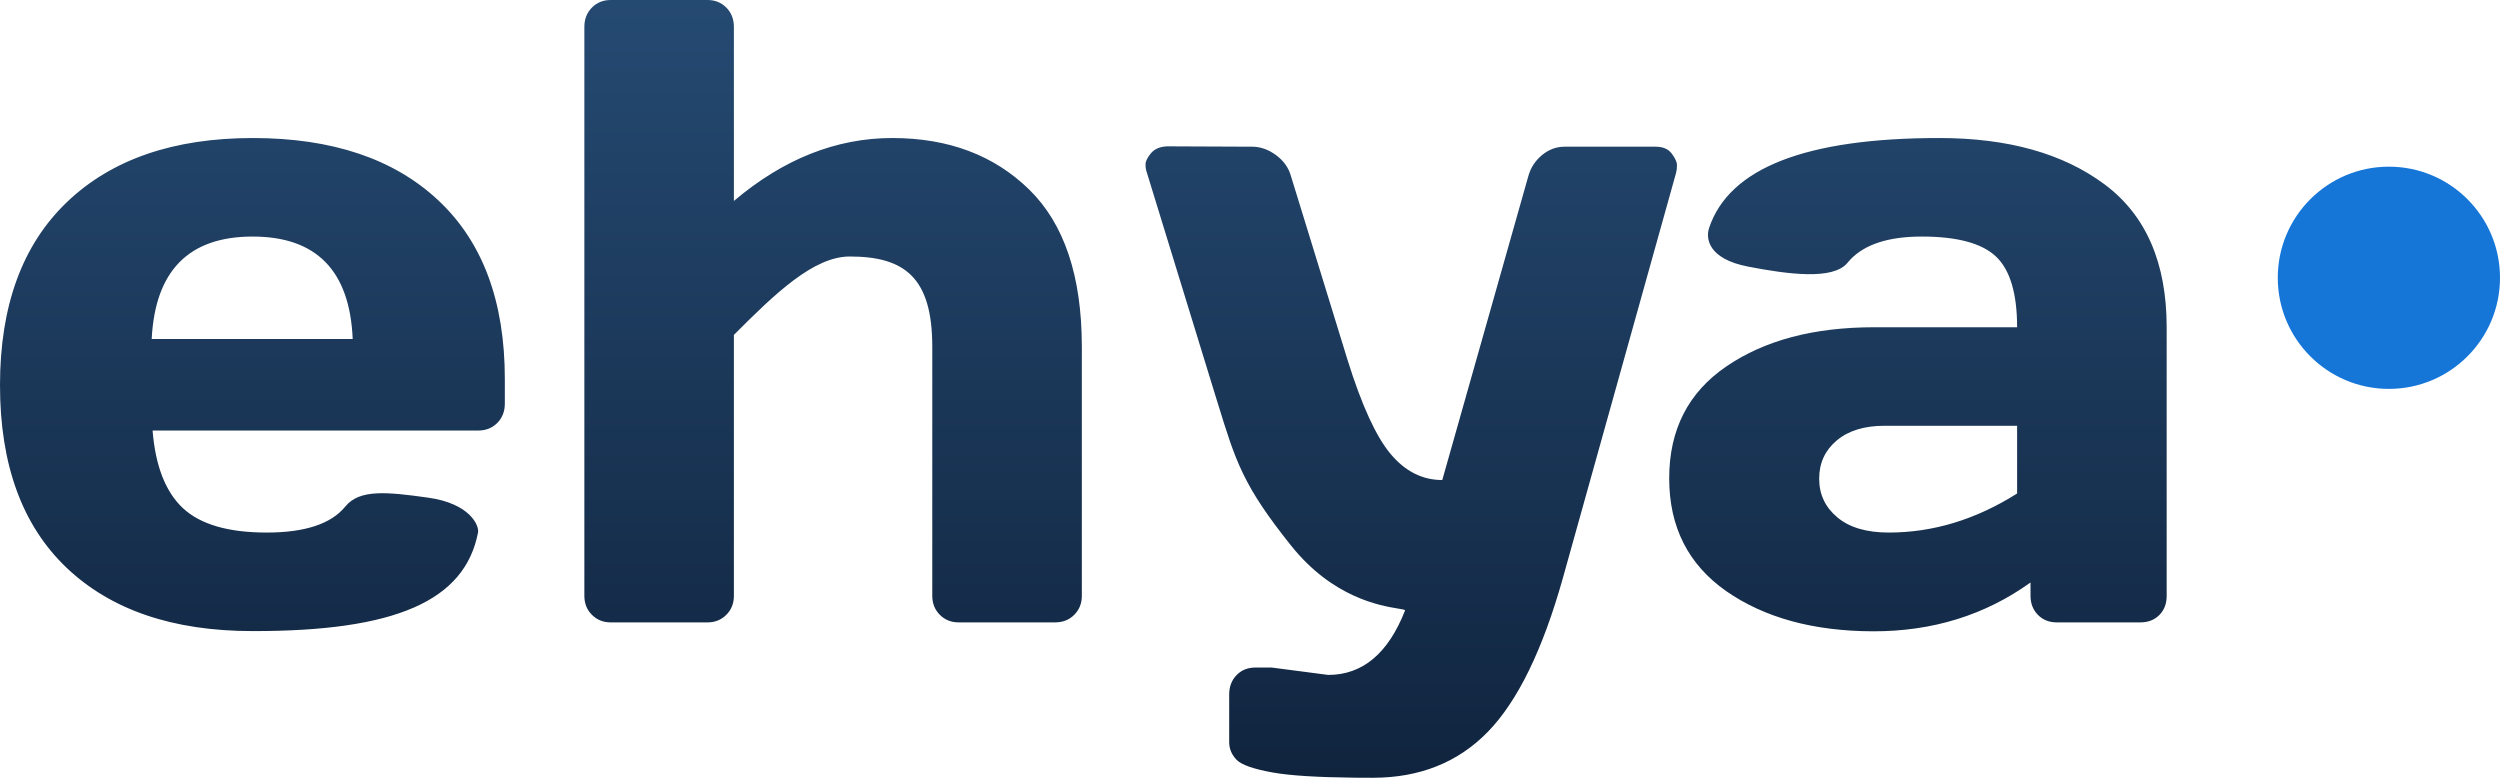
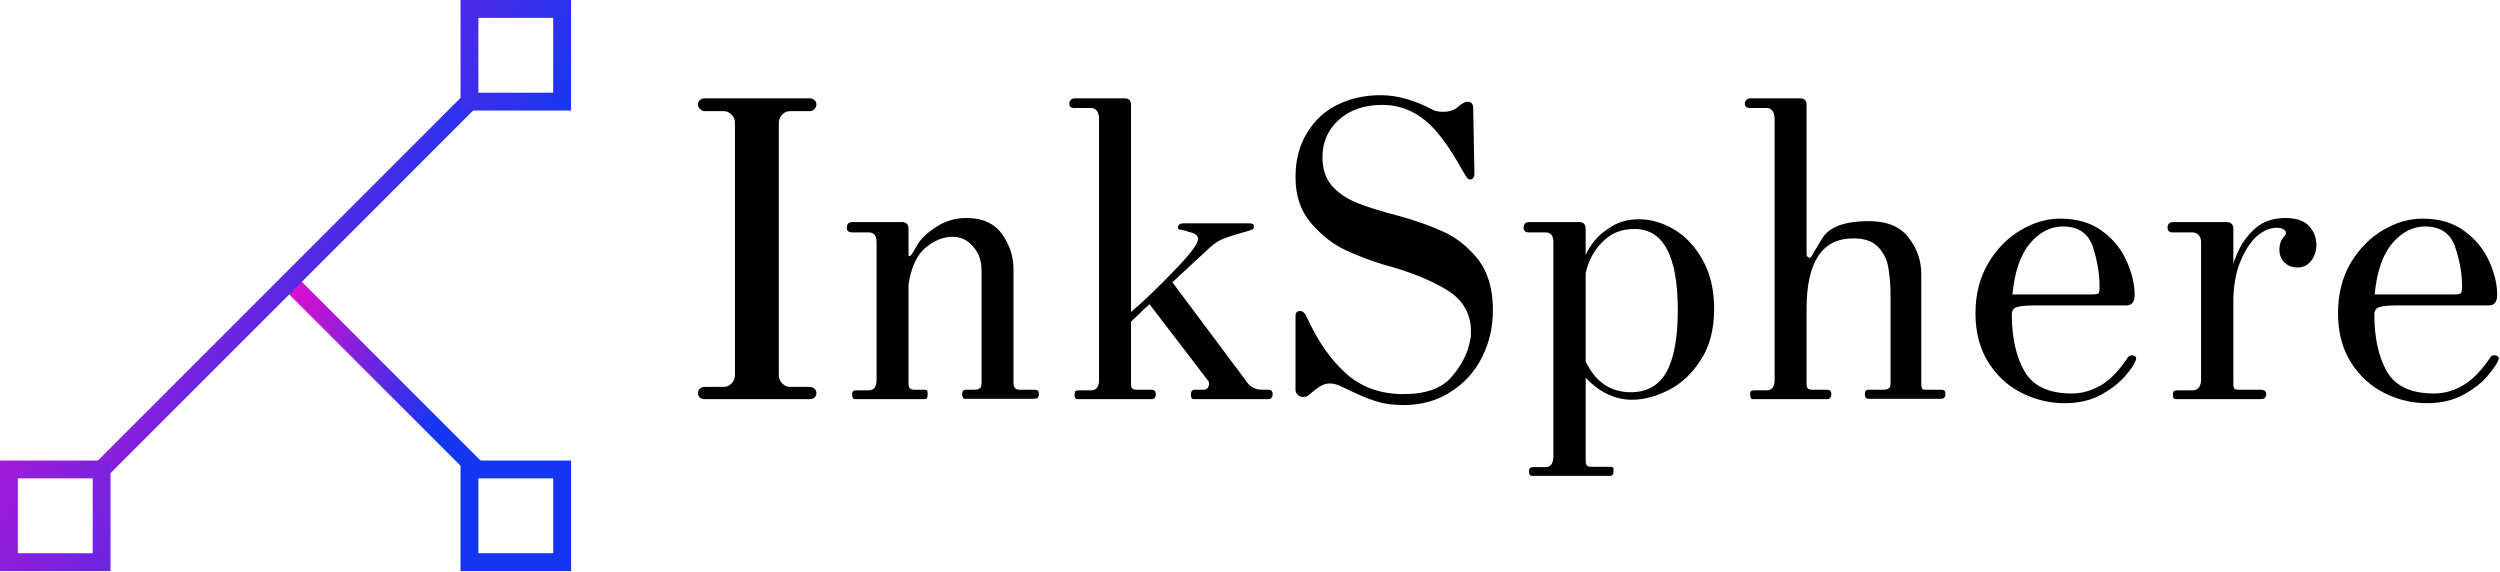
- <svg xmlns="http://www.w3.org/2000/svg" width="90" height="28" viewBox="0 0 90 28" fill="none">
-   <path fill-rule="evenodd" clip-rule="evenodd" d="M21.037 0.969V21.453C21.037 21.724 21.127 21.951 21.309 22.133C21.49 22.315 21.716 22.406 21.986 22.406H25.471C25.741 22.406 25.966 22.315 26.148 22.133C26.329 21.951 26.42 21.724 26.42 21.453V12.056C27.904 10.566 29.293 9.234 30.59 9.234C32.571 9.234 33.562 9.995 33.562 12.484V21.453C33.562 21.724 33.653 21.951 33.834 22.133C34.016 22.315 34.241 22.406 34.511 22.406H37.981C38.261 22.406 38.492 22.315 38.673 22.133C38.855 21.951 38.946 21.724 38.946 21.453V12.484C38.946 9.943 38.313 8.055 37.047 6.82C35.782 5.586 34.14 4.969 32.123 4.969C30.105 4.969 28.204 5.724 26.42 7.234V0.969C26.42 0.687 26.329 0.456 26.148 0.273C25.966 0.091 25.741 0 25.471 0H21.986C21.716 0 21.49 0.091 21.309 0.273C21.127 0.456 21.037 0.687 21.037 0.969ZM2.396 20.438C0.799 18.917 0 16.727 0 13.867C0 11.008 0.804 8.81 2.412 7.273C4.02 5.737 6.25 4.969 9.102 4.969C11.955 4.969 14.18 5.716 15.777 7.211C17.375 8.706 18.174 10.849 18.174 13.641V14.531C18.174 14.812 18.083 15.044 17.901 15.227C17.72 15.409 17.489 15.5 17.209 15.5H5.493C5.596 16.781 5.962 17.713 6.589 18.297C7.217 18.88 8.221 19.172 9.6 19.172C10.98 19.172 11.924 18.859 12.432 18.234C12.94 17.609 13.914 17.705 15.416 17.916C16.919 18.126 17.258 18.921 17.209 19.172C16.732 21.633 14.236 22.728 9.087 22.719C6.224 22.719 3.994 21.958 2.396 20.438ZM5.461 12.203H12.697C12.593 9.745 11.392 8.516 9.095 8.516C6.797 8.516 5.586 9.745 5.461 12.203ZM45.776 24.031L47.815 24.297C49.053 24.297 49.975 23.524 50.581 21.979C50.592 21.951 50.503 21.937 50.339 21.91C49.712 21.808 47.984 21.527 46.476 19.638C44.748 17.473 44.491 16.637 43.822 14.458L43.821 14.457C43.754 14.237 43.682 14.003 43.604 13.753L41.285 6.206C41.254 6.122 41.239 6.026 41.239 5.917C41.239 5.807 41.304 5.675 41.433 5.518C41.563 5.362 41.757 5.279 42.017 5.268L45.076 5.281C45.377 5.281 45.665 5.383 45.94 5.586C46.214 5.789 46.393 6.042 46.476 6.344L48.515 12.969C49.023 14.594 49.539 15.719 50.063 16.344C50.587 16.969 51.206 17.281 51.922 17.281L55.019 6.344C55.102 6.042 55.265 5.789 55.509 5.586C55.752 5.383 56.025 5.281 56.326 5.281H59.609C59.868 5.281 60.06 5.365 60.184 5.531C60.309 5.698 60.371 5.836 60.371 5.945C60.371 6.055 60.361 6.146 60.34 6.219L56.263 20.812C55.537 23.396 54.637 25.24 53.564 26.344C52.49 27.448 51.108 28 49.417 28L48.767 27.997C47.416 27.982 46.438 27.921 45.831 27.812C45.13 27.688 44.692 27.534 44.516 27.352C44.34 27.169 44.251 26.958 44.251 26.719V25C44.251 24.719 44.34 24.487 44.516 24.305C44.692 24.122 44.92 24.031 45.2 24.031H45.776ZM62.145 21.281C60.776 20.323 60.091 18.969 60.091 17.219C60.091 15.469 60.778 14.125 62.153 13.188C63.527 12.25 65.298 11.781 67.466 11.781H72.616C72.616 10.562 72.362 9.714 71.854 9.234C71.346 8.755 70.456 8.516 69.186 8.516C67.999 8.516 67.143 8.79 66.617 9.339L66.509 9.461C65.996 10.091 64.379 9.877 62.937 9.599C61.493 9.321 61.4 8.585 61.529 8.202C62.253 6.046 65.016 4.969 69.816 4.969C72.284 4.969 74.266 5.523 75.759 6.633C77.253 7.742 78 9.458 78 11.781V21.453C78 21.734 77.912 21.963 77.736 22.141C77.559 22.318 77.331 22.406 77.051 22.406H74.048C73.768 22.406 73.54 22.315 73.363 22.133C73.187 21.951 73.099 21.724 73.099 21.453V20.969C71.46 22.146 69.569 22.732 67.427 22.727C65.285 22.721 63.524 22.24 62.145 21.281ZM67.84 15.328H72.616V17.766C71.133 18.703 69.593 19.172 67.995 19.172C67.197 19.172 66.579 18.99 66.144 18.625C65.708 18.26 65.49 17.797 65.49 17.234C65.49 16.672 65.7 16.213 66.12 15.859C66.54 15.505 67.114 15.328 67.84 15.328Z" fill="url(#paint0_linear_8_2154)" />
-   <circle cx="86" cy="10" r="4" fill="#1576D8" />
-   <defs>
-     <linearGradient id="paint0_linear_8_2154" x1="0" y1="0" x2="0" y2="28" gradientUnits="userSpaceOnUse">
-       <stop stop-color="#254A72" />
-       <stop offset="1" stop-color="#10243E" />
+ <svg xmlns="http://www.w3.org/2000/svg" data-v-423bf9ae="" viewBox="0 0 394 90" class="iconLeft">
+   <g data-v-423bf9ae="" id="2c872f65-6195-41a3-b86e-a288cc422095" fill="#000000" transform="matrix(4.938272,0,0,4.938272,107.5309,-6.28395)">
+     <path d="M0.71 14.01Q0.62 14.01 0.56 13.96Q0.50 13.90 0.50 13.82L0.50 13.82Q0.50 13.73 0.56 13.68Q0.62 13.62 0.71 13.62L0.71 13.62L1.32 13.62Q1.47 13.62 1.57 13.51Q1.68 13.40 1.68 13.24L1.68 13.24L1.68 5.19Q1.68 5.04 1.57 4.93Q1.47 4.82 1.32 4.82L1.32 4.82L0.71 4.82Q0.63 4.82 0.57 4.75Q0.50 4.69 0.50 4.61L0.50 4.61Q0.50 4.52 0.56 4.47Q0.62 4.41 0.71 4.41L0.71 4.41L4.07 4.41Q4.16 4.41 4.22 4.47Q4.28 4.52 4.28 4.61L4.28 4.61Q4.28 4.68 4.22 4.75Q4.16 4.82 4.07 4.82L4.07 4.82L3.44 4.82Q3.29 4.82 3.19 4.93Q3.08 5.04 3.08 5.19L3.08 5.19L3.08 13.24Q3.08 13.40 3.19 13.51Q3.30 13.62 3.44 13.62L3.44 13.62L4.07 13.62Q4.16 13.62 4.22 13.68Q4.28 13.73 4.28 13.82L4.28 13.82Q4.28 13.90 4.22 13.96Q4.16 14.01 4.07 14.01L4.07 14.01L0.71 14.01ZM5.52 14.01Q5.46 14.01 5.44 13.97Q5.42 13.93 5.42 13.85L5.42 13.85Q5.42 13.78 5.45 13.76Q5.47 13.73 5.56 13.73L5.56 13.73L5.95 13.73Q6.08 13.73 6.14 13.64Q6.20 13.54 6.20 13.41L6.20 13.41L6.20 9.00Q6.20 8.69 5.95 8.69L5.95 8.69L5.42 8.69Q5.25 8.69 5.25 8.54L5.25 8.54Q5.25 8.36 5.43 8.36L5.43 8.36L7.01 8.36Q7.22 8.36 7.22 8.58L7.22 8.58L7.22 9.42Q7.25 9.49 7.32 9.39L7.32 9.39Q7.34 9.37 7.51 9.07Q7.69 8.78 8.11 8.51Q8.54 8.23 9.07 8.23L9.07 8.23Q9.84 8.23 10.21 8.75Q10.57 9.27 10.57 9.86L10.57 9.86L10.57 13.48Q10.57 13.71 10.75 13.71L10.75 13.71L11.21 13.71Q11.30 13.71 11.34 13.73Q11.38 13.76 11.38 13.85L11.38 13.85Q11.38 13.93 11.34 13.97Q11.30 14.00 11.21 14.00L11.21 14.00L9.03 14.00Q8.93 14.00 8.93 13.85L8.93 13.85Q8.93 13.78 8.96 13.74Q8.99 13.71 9.07 13.71L9.07 13.71L9.31 13.71Q9.45 13.71 9.50 13.66Q9.55 13.62 9.55 13.48L9.55 13.48L9.55 9.90Q9.55 9.44 9.28 9.14Q9.02 8.83 8.62 8.83L8.62 8.83Q8.18 8.83 7.76 9.18Q7.35 9.52 7.22 10.35L7.22 10.35L7.22 13.51Q7.22 13.64 7.27 13.67Q7.31 13.71 7.41 13.71L7.41 13.71L7.71 13.71Q7.78 13.71 7.81 13.73Q7.83 13.76 7.83 13.85L7.83 13.85Q7.83 13.94 7.81 13.98Q7.78 14.01 7.71 14.01L7.71 14.01L5.52 14.01ZM12.61 14.01Q12.52 14.01 12.52 13.87L12.52 13.87Q12.52 13.79 12.54 13.76Q12.57 13.73 12.66 13.73L12.66 13.73L13.05 13.73Q13.17 13.73 13.24 13.64Q13.30 13.54 13.30 13.41L13.30 13.41L13.30 5.07Q13.30 4.90 13.23 4.81Q13.16 4.72 13.05 4.72L13.05 4.72L12.52 4.72Q12.35 4.72 12.35 4.58L12.35 4.58Q12.35 4.51 12.40 4.46Q12.45 4.41 12.53 4.41L12.53 4.41L14.11 4.41Q14.32 4.41 14.32 4.62L14.32 4.62L14.32 11.23Q14.90 10.74 15.68 9.93Q16.46 9.13 16.46 8.90L16.46 8.90Q16.46 8.75 16.23 8.69Q15.99 8.62 15.96 8.61L15.96 8.61Q15.93 8.61 15.88 8.60Q15.82 8.60 15.82 8.54L15.82 8.54Q15.82 8.40 16.00 8.40L16.00 8.40L18.07 8.40Q18.17 8.40 18.21 8.42Q18.24 8.44 18.24 8.51L18.24 8.51Q18.24 8.57 18.20 8.59Q18.16 8.61 18.07 8.64L18.07 8.64Q17.56 8.78 17.30 8.88Q17.05 8.97 16.84 9.17L16.84 9.17L15.64 10.28L18.03 13.48Q18.19 13.71 18.52 13.71L18.52 13.71L18.70 13.71Q18.84 13.71 18.84 13.85L18.84 13.85Q18.84 14.01 18.70 14.01L18.70 14.01L16.32 14.01Q16.23 14.01 16.23 13.87L16.23 13.87Q16.23 13.71 16.35 13.71L16.35 13.71L16.62 13.71Q16.72 13.71 16.77 13.65Q16.81 13.59 16.81 13.52L16.81 13.52Q16.81 13.45 16.77 13.41L16.77 13.41L14.91 10.98Q14.70 11.17 14.56 11.31Q14.42 11.45 14.32 11.54L14.32 11.54L14.32 13.51Q14.32 13.64 14.36 13.67Q14.41 13.71 14.50 13.71L14.50 13.71L14.97 13.71Q15.11 13.71 15.11 13.85L15.11 13.85Q15.11 14.01 14.97 14.01L14.97 14.01L12.61 14.01ZM23.02 14.20Q22.51 14.20 22.14 14.08Q21.77 13.96 21.29 13.73L21.29 13.73Q21.11 13.64 20.95 13.57Q20.79 13.51 20.66 13.51L20.66 13.51Q20.51 13.51 20.36 13.60Q20.22 13.69 20.10 13.79Q19.98 13.89 19.94 13.92L19.94 13.92Q19.89 13.94 19.81 13.94L19.81 13.94Q19.71 13.94 19.64 13.87Q19.57 13.80 19.57 13.71L19.57 13.71L19.57 11.35Q19.57 11.20 19.71 11.20L19.71 11.20Q19.84 11.20 19.91 11.35L19.91 11.35Q20.44 12.53 21.18 13.19Q21.91 13.85 23.02 13.85L23.02 13.85Q24.09 13.85 24.56 13.29Q25.03 12.74 25.14 12.15L25.14 12.15Q25.17 12.04 25.17 11.86L25.17 11.86Q25.17 10.99 24.39 10.52Q23.62 10.05 22.39 9.72L22.39 9.72Q21.73 9.52 21.16 9.25Q20.59 8.99 20.08 8.41Q19.57 7.83 19.57 6.93L19.57 6.93Q19.57 6.10 19.94 5.51Q20.30 4.91 20.92 4.61Q21.53 4.31 22.29 4.31L22.29 4.31Q23.09 4.31 24.00 4.80L24.00 4.80Q24.11 4.84 24.29 4.84L24.29 4.84Q24.60 4.84 24.78 4.66L24.78 4.66Q24.86 4.59 24.93 4.56Q24.99 4.52 25.06 4.52L25.06 4.52Q25.24 4.52 25.24 4.72L25.24 4.72L25.28 6.78Q25.28 7.00 25.14 7.00L25.14 7.00Q25.09 7.00 25.04 6.94Q24.99 6.87 24.92 6.75L24.92 6.75Q24.25 5.54 23.70 5.11L23.70 5.11Q23.10 4.62 22.34 4.62L22.34 4.62Q21.49 4.62 20.96 5.09Q20.43 5.56 20.43 6.29L20.43 6.29Q20.43 6.85 20.73 7.20Q21.04 7.55 21.54 7.75Q22.04 7.95 22.82 8.15L22.82 8.15Q23.63 8.37 24.25 8.65Q24.88 8.92 25.38 9.53Q25.87 10.15 25.87 11.17L25.87 11.17Q25.87 11.98 25.52 12.68Q25.17 13.37 24.52 13.78Q23.87 14.20 23.02 14.20L23.02 14.20ZM27.12 16.46Q27.02 16.46 27.02 16.31L27.02 16.31Q27.02 16.18 27.16 16.18L27.16 16.18L27.55 16.18Q27.68 16.18 27.74 16.09Q27.80 15.99 27.80 15.83L27.80 15.83L27.80 9.00Q27.80 8.69 27.55 8.69L27.55 8.69L27.02 8.69Q26.85 8.69 26.85 8.54L26.85 8.54Q26.85 8.36 27.03 8.36L27.03 8.36L28.62 8.36Q28.83 8.36 28.83 8.58L28.83 8.58L28.83 9.41Q28.90 9.23 29.11 8.96Q29.33 8.69 29.69 8.48Q30.06 8.27 30.53 8.27L30.53 8.27Q31.11 8.27 31.66 8.60Q32.21 8.93 32.57 9.58Q32.93 10.23 32.93 11.13L32.93 11.13Q32.93 12.10 32.51 12.75Q32.09 13.41 31.48 13.72Q30.87 14.03 30.31 14.03L30.31 14.03Q29.50 14.03 28.83 13.33L28.83 13.33L28.83 15.96Q28.83 16.09 28.87 16.13Q28.91 16.17 29.01 16.17L29.01 16.17L29.61 16.17Q29.69 16.17 29.71 16.20Q29.72 16.23 29.72 16.31L29.72 16.31Q29.72 16.46 29.61 16.46L29.61 16.46L27.12 16.46ZM30.27 13.79Q31.05 13.79 31.41 13.14Q31.77 12.49 31.77 11.17L31.77 11.17Q31.77 9.86 31.42 9.22Q31.08 8.58 30.38 8.58L30.38 8.58Q29.76 8.58 29.36 9.00Q28.95 9.41 28.83 10.00L28.83 10.00L28.83 12.81Q29.30 13.79 30.27 13.79L30.27 13.79ZM34.17 14.01Q34.12 14.01 34.10 13.97Q34.08 13.93 34.08 13.85L34.08 13.85Q34.08 13.78 34.10 13.76Q34.13 13.73 34.22 13.73L34.22 13.73L34.61 13.73Q34.73 13.73 34.80 13.64Q34.86 13.54 34.86 13.41L34.86 13.41L34.86 5.07Q34.86 4.90 34.79 4.81Q34.72 4.72 34.61 4.72L34.61 4.72L34.08 4.72Q33.91 4.72 33.91 4.58L33.91 4.58Q33.91 4.51 33.96 4.46Q34.01 4.41 34.09 4.41L34.09 4.41L35.67 4.41Q35.88 4.41 35.88 4.62L35.88 4.62L35.88 9.37Q35.88 9.46 35.94 9.49Q35.99 9.52 36.04 9.45L36.04 9.45Q36.05 9.42 36.38 8.88Q36.71 8.33 37.87 8.33L37.87 8.33Q38.74 8.33 39.14 8.86Q39.54 9.38 39.54 10.01L39.54 10.01L39.54 13.48Q39.54 13.61 39.56 13.66Q39.58 13.71 39.65 13.71L39.65 13.71L40.14 13.71Q40.24 13.71 40.27 13.73Q40.31 13.76 40.31 13.85L40.31 13.85Q40.31 14.00 40.17 14.00L40.17 14.00L37.87 14.00Q37.80 14.00 37.77 13.97Q37.74 13.93 37.74 13.85L37.74 13.85Q37.74 13.71 37.87 13.71L37.87 13.71L38.32 13.71Q38.46 13.71 38.51 13.66Q38.56 13.62 38.56 13.52L38.56 13.52L38.56 10.77Q38.56 10.21 38.49 9.82Q38.43 9.44 38.17 9.16Q37.91 8.88 37.37 8.88L37.37 8.88Q35.88 8.88 35.88 11.13L35.88 11.13L35.88 13.51Q35.88 13.64 35.92 13.67Q35.97 13.71 36.06 13.71L36.06 13.71L36.53 13.71Q36.67 13.71 36.67 13.85L36.67 13.85Q36.67 14.01 36.53 14.01L36.53 14.01L34.17 14.01ZM44.11 14.14Q43.41 14.14 42.76 13.82Q42.11 13.50 41.69 12.85Q41.27 12.19 41.27 11.27L41.27 11.27Q41.27 10.36 41.68 9.67Q42.08 8.99 42.71 8.62Q43.33 8.25 43.97 8.25L43.97 8.25Q44.79 8.25 45.32 8.65Q45.85 9.04 46.10 9.62Q46.35 10.19 46.35 10.68L46.35 10.68Q46.35 11.02 46.09 11.02L46.09 11.02L43.16 11.02Q42.77 11.02 42.60 11.07Q42.43 11.12 42.43 11.31L42.43 11.31Q42.43 12.42 42.84 13.13Q43.25 13.83 44.34 13.83L44.34 13.83L44.38 13.83Q44.84 13.82 45.27 13.57Q45.70 13.33 46.14 12.67L46.14 12.67Q46.19 12.61 46.27 12.61L46.27 12.61Q46.34 12.61 46.38 12.66Q46.42 12.70 46.38 12.78L46.38 12.78Q46.33 12.94 46.06 13.26Q45.79 13.58 45.30 13.86Q44.80 14.14 44.11 14.14L44.11 14.14ZM42.45 10.67L44.95 10.67Q45.16 10.67 45.20 10.63Q45.23 10.60 45.23 10.42L45.23 10.42Q45.23 9.81 45.02 9.16Q44.80 8.50 44.06 8.50L44.06 8.50Q43.47 8.50 43.01 9.04Q42.55 9.59 42.45 10.67L42.45 10.67ZM47.67 14.01Q47.61 14.01 47.59 13.97Q47.57 13.93 47.57 13.85L47.57 13.85Q47.57 13.78 47.60 13.76Q47.63 13.73 47.71 13.73L47.71 13.73L48.20 13.73Q48.33 13.73 48.40 13.64Q48.47 13.54 48.47 13.41L48.47 13.41L48.47 9.00Q48.47 8.85 48.39 8.77Q48.31 8.69 48.20 8.69L48.20 8.69L47.57 8.69Q47.40 8.69 47.40 8.54L47.40 8.54Q47.40 8.36 47.59 8.36L47.59 8.36L49.28 8.36Q49.50 8.36 49.50 8.58L49.50 8.58L49.50 9.72Q49.50 9.63 49.67 9.26Q49.84 8.89 50.20 8.56Q50.57 8.23 51.16 8.23L51.16 8.23Q51.67 8.23 51.91 8.48Q52.15 8.74 52.15 9.09L52.15 9.09Q52.15 9.38 51.98 9.60Q51.81 9.81 51.55 9.81L51.55 9.81Q51.30 9.81 51.13 9.65Q50.97 9.49 50.97 9.24L50.97 9.24Q50.97 8.99 51.11 8.83L51.11 8.83Q51.18 8.76 51.18 8.71L51.18 8.71Q51.18 8.64 51.10 8.59Q51.02 8.54 50.88 8.54L50.88 8.54Q50.57 8.54 50.25 8.81Q49.94 9.09 49.72 9.63Q49.50 10.16 49.50 10.91L49.50 10.91L49.50 13.51Q49.50 13.64 49.53 13.67Q49.56 13.71 49.66 13.71L49.66 13.71L50.37 13.71Q50.44 13.71 50.50 13.74Q50.55 13.78 50.55 13.85L50.55 13.85Q50.55 14.01 50.37 14.01L50.37 14.01L47.67 14.01ZM55.68 14.14Q54.98 14.14 54.33 13.82Q53.68 13.50 53.26 12.85Q52.84 12.19 52.84 11.27L52.84 11.27Q52.84 10.36 53.24 9.67Q53.65 8.99 54.27 8.62Q54.89 8.25 55.54 8.25L55.54 8.25Q56.35 8.25 56.88 8.65Q57.41 9.04 57.67 9.62Q57.92 10.19 57.92 10.68L57.92 10.68Q57.92 11.02 57.65 11.02L57.65 11.02L54.73 11.02Q54.33 11.02 54.17 11.07Q54.00 11.12 54.00 11.31L54.00 11.31Q54.00 12.42 54.40 13.13Q54.81 13.83 55.90 13.83L55.90 13.83L55.94 13.83Q56.41 13.82 56.83 13.57Q57.26 13.33 57.71 12.67L57.71 12.67Q57.75 12.61 57.83 12.61L57.83 12.61Q57.90 12.61 57.95 12.66Q57.99 12.70 57.95 12.78L57.95 12.78Q57.89 12.94 57.62 13.26Q57.36 13.58 56.86 13.86Q56.36 14.14 55.68 14.14L55.68 14.14ZM54.01 10.67L56.52 10.67Q56.73 10.67 56.76 10.63Q56.80 10.60 56.80 10.42L56.80 10.42Q56.80 9.81 56.58 9.16Q56.36 8.50 55.62 8.50L55.62 8.50Q55.03 8.50 54.57 9.04Q54.11 9.59 54.01 10.67L54.01 10.67Z" />
+   </g>
+   <defs data-v-423bf9ae="">
+     <linearGradient data-v-423bf9ae="" gradientTransform="rotate(25)" id="8f7e7875-29a0-4ab1-9cee-40d9e5fba3cf" x1="0%" y1="0%" x2="100%" y2="0%">
+       <stop data-v-423bf9ae="" offset="0%" style="stop-color: rgb(233, 13, 202); stop-opacity: 1;" />
+       <stop data-v-423bf9ae="" offset="100%" style="stop-color: rgb(21, 54, 241); stop-opacity: 1;" />
    </linearGradient>
  </defs>
+   <g data-v-423bf9ae="" id="fee4a42d-f34f-44ea-af78-9e9354695f43" transform="matrix(2.8125,0,0,2.8125,0,0)" stroke="none" fill="url(#8f7e7875-29a0-4ab1-9cee-40d9e5fba3cf)">
+     <path d="M15.965 16.258l.707-.707 10.39 10.39-.707.707z" />
+     <path d="M4.935 26.357L26.018 5.274l.707.707L5.642 27.065z" />
+     <path d="M31 1v4.194h-4.194V1H31m1-1h-6.194v6.194H32V0zM31 26.806V31h-4.194v-4.194H31m1-1h-6.194V32H32v-6.194zM5.194 26.806V31H1v-4.194h4.194m1-1H0V32h6.194v-6.194z" />
+   </g>
</svg>
